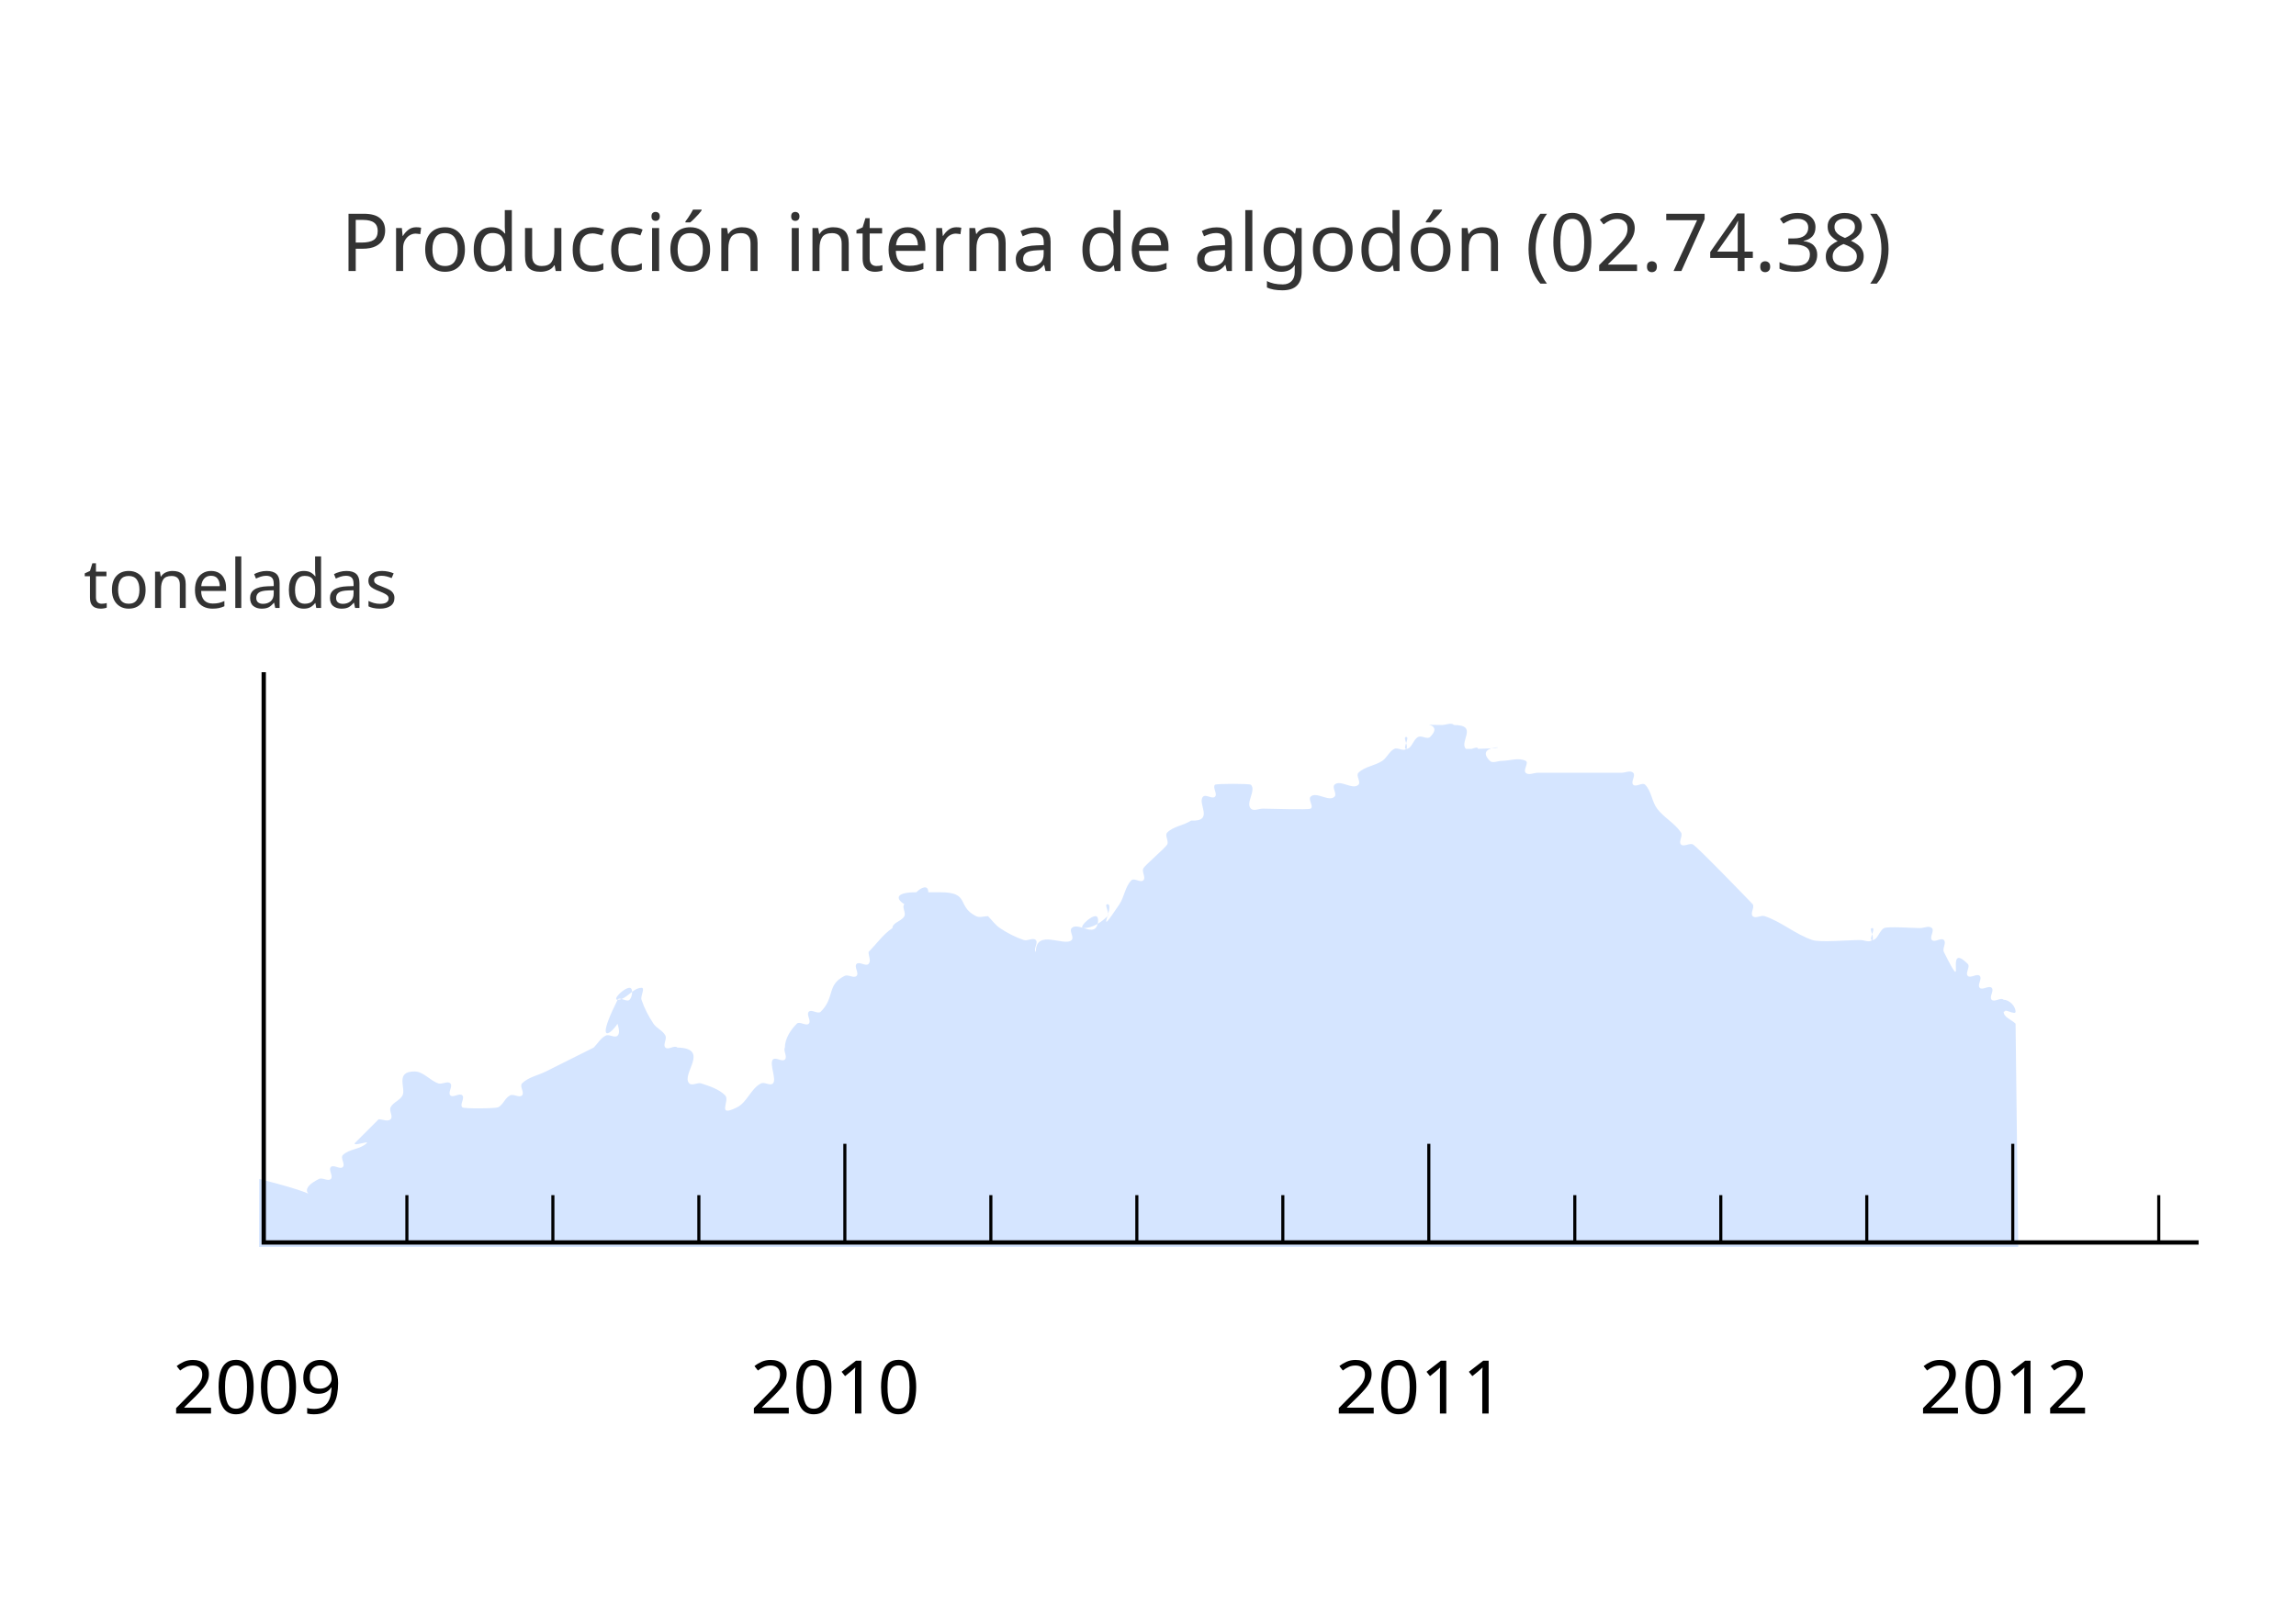
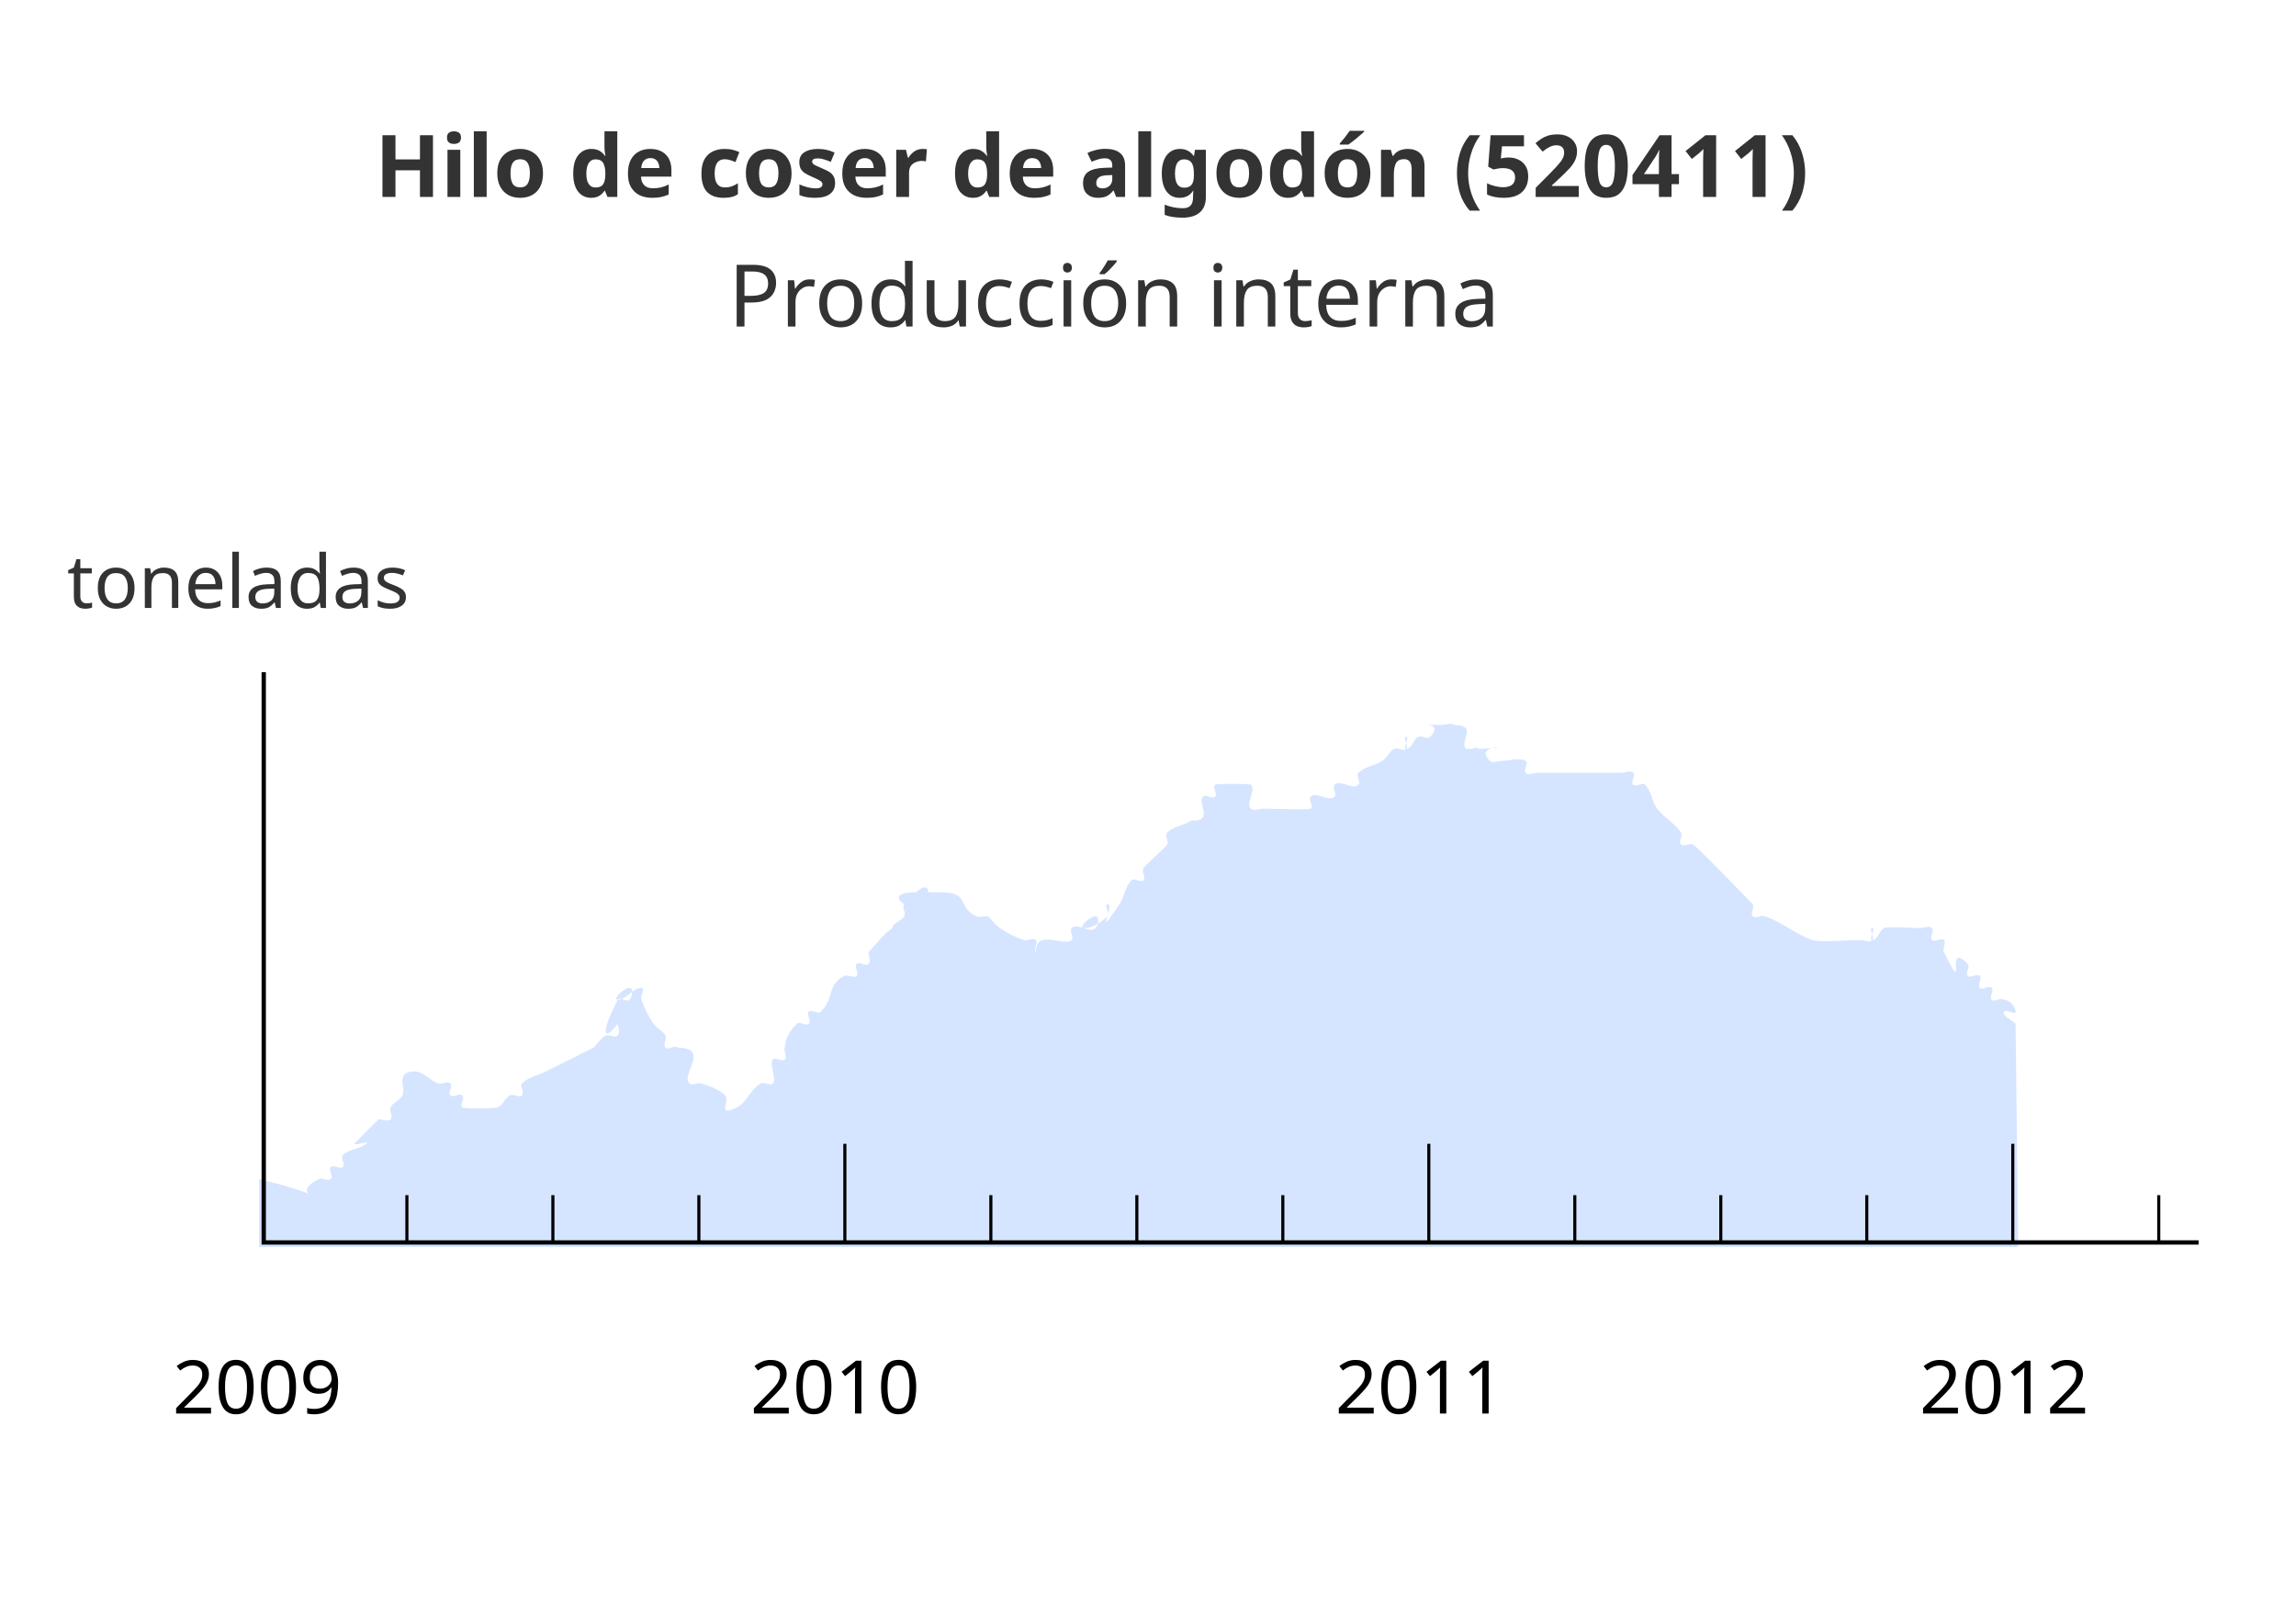
<svg xmlns="http://www.w3.org/2000/svg" width="372.047" height="262.205" id="svg2" version="1.1">
  <defs id="defs4">
    <marker orient="auto" refY="0.0" refX="0.0" id="Arrow2Lend" style="overflow:visible;">
      <path id="path4049" style="fill-rule:evenodd;stroke-width:0.625;stroke-linejoin:round;" d="M 8.719,4.034 L -2.207,0.016 L 8.719,-4.002 C 6.973,-1.63 6.983,1.616 8.719,4.034 z " transform="scale(1.1) rotate(180) translate(1,0)" />
    </marker>
    <marker orient="auto" refY="0.0" refX="0.0" id="Arrow1Mend" style="overflow:visible;">
      <path id="path4037" d="M 0.0,0.0 L 5.0,-5.0 L -12.5,0.0 L 5.0,5.0 L 0.0,0.0 z " style="fill-rule:evenodd;stroke:#000000;stroke-width:1.0pt;" transform="scale(0.4) rotate(180) translate(10,0)" />
    </marker>
    <marker orient="auto" refY="0.0" refX="0.0" id="TriangleOutL" style="overflow:visible">
      <path id="path4170" d="M 5.77,0.0 L -2.88,5.0 L -2.88,-5.0 L 5.77,0.0 z " style="fill-rule:evenodd;stroke:#000000;stroke-width:1.0pt" transform="scale(0.8)" />
    </marker>
    <marker orient="auto" refY="0.0" refX="0.0" id="Arrow1Lend" style="overflow:visible;">
      <path id="path4031" d="M 0.0,0.0 L 5.0,-5.0 L -12.5,0.0 L 5.0,5.0 L 0.0,0.0 z " style="fill-rule:evenodd;stroke:#000000;stroke-width:1.0pt;" transform="scale(0.8) rotate(180) translate(12.5,0)" />
    </marker>
    <marker orient="auto" refY="0.0" refX="0.0" id="Arrow1Send" style="overflow:visible;">
      <path id="path4043" d="M 0.0,0.0 L 5.0,-5.0 L -12.5,0.0 L 5.0,5.0 L 0.0,0.0 z " style="fill-rule:evenodd;stroke:#000000;stroke-width:1.0pt;" transform="scale(0.2) rotate(180) translate(6,0)" />
    </marker>
  </defs>
  <g id="layer1" transform="translate(0,-790.1574)">
    <path style="fill:none;stroke:#000000;stroke-width:1px;stroke-linecap:butt;stroke-linejoin:miter;stroke-opacity:1" d="m 0,823.612 0,0" id="path4362" />
    <text xml:space="preserve" style="font-size:12px;font-style:normal;font-weight:normal;line-height:125%;letter-spacing:0px;word-spacing:0px;fill:#000000;fill-opacity:1;stroke:none;font-family:Sans" x="12.244" y="90.235" id="text4364" transform="translate(0,790.1574)">
      <tspan id="tspan4366" x="12.244" y="90.235" />
    </text>
  </g>
  <g id="layer2" />
  <path style="fill:#d5e5ff;fill-opacity:1;stroke:none" d="m 41.997,191.069 c 16.051,4.013 3.318,3.182 9.681,0 0.577,-0.289 1.48,0.456 1.936,0 0.457,-0.456 -0.457,-1.48 0,-1.936 0.457,-0.456 1.48,0.456 1.936,0 0.457,-0.456 -0.457,-1.48 0,-1.936 1.02,-1.02 2.852,-0.916 3.872,-1.936 0.457,-0.456 -2.225,0.577 -1.936,0 1.291,-1.291 2.582,-2.582 3.872,-3.872 0.645,0 1.48,0.456 1.936,0 0.457,-0.456 -0.289,-1.359 0,-1.936 0.408,-0.816 1.528,-1.12 1.936,-1.936 0.579,-1.157 -1.275,-3.873 1.936,-3.873 1.443,0 2.503,1.48 3.872,1.936 0.612,0.204 1.48,-0.456 1.936,0 0.457,0.456 -0.457,1.48 0,1.936 0.457,0.456 1.48,-0.456 1.936,0 0.457,0.456 -0.457,1.48 0,1.936 0.273,0.273 5.412,0.199 5.809,0 0.816,-0.408 1.12,-1.528 1.936,-1.936 0.577,-0.289 1.48,0.456 1.936,0 0.456,-0.456 -0.457,-1.48 0,-1.936 1.02,-1.02 2.582,-1.291 3.872,-1.936 1.291,-0.645 2.582,-1.291 3.872,-1.936 1.291,-0.645 2.582,-1.291 3.872,-1.936 0.645,-0.645 1.12,-1.528 1.936,-1.936 0.577,-0.289 1.48,0.456 1.936,0 0.913,-0.913 -1.291,-3.873 0,-3.873 2.743,0 -5.486,9.036 0,-1.936 0.289,-0.577 1.48,0.456 1.936,0 0.457,-0.456 0.645,-1.936 0,-1.936 -0.913,0 -2.849,1.936 -1.936,1.936 1.443,0 2.429,-1.936 3.873,-1.936 0.645,0 -0.204,1.324 0,1.936 0.456,1.369 1.136,2.672 1.936,3.872 0.506,0.759 1.528,1.12 1.936,1.936 0.289,0.577 -0.457,1.48 0,1.936 0.456,0.456 1.48,-0.456 1.936,0 5.452,0.12 0.493,4.366 1.936,5.809 0.457,0.456 1.324,-0.204 1.936,0 1.369,0.456 2.852,0.916 3.872,1.936 0.861,0.861 -1.506,3.657 1.936,1.936 1.633,-0.816 2.24,-3.056 3.873,-3.872 0.577,-0.289 1.48,0.456 1.936,0 0.648,-0.648 -0.648,-3.225 0,-3.872 0.456,-0.456 1.48,0.456 1.936,0 0.456,-0.456 -0.289,-1.359 0,-1.936 0.408,-0.816 1.291,-2.582 1.936,-1.936 0.645,0.645 -1.936,2.849 -1.936,1.936 0,-1.443 0.916,-2.852 1.936,-3.872 0.457,-0.456 1.48,0.456 1.936,0 0.457,-0.456 -0.457,-1.48 0,-1.936 0.457,-0.456 1.48,0.456 1.936,0 2.358,-2.358 0.907,-4.326 3.872,-5.809 0.577,-0.289 1.48,0.456 1.936,0 0.457,-0.456 -0.457,-1.48 0,-1.936 0.457,-0.456 1.48,0.456 1.936,0 0.457,-0.456 0,-1.291 0,-1.936 1.291,-1.291 2.354,-2.86 3.873,-3.872 0.537,-0.358 1.936,-0.645 1.936,0 0,0.645 -1.936,0.645 -1.936,0 0,-0.913 1.528,-1.12 1.936,-1.936 0.289,-0.577 -0.457,-1.48 0,-1.936 0.456,-0.456 1.936,-0.645 1.936,0 0,1.692 -6.422,-1.936 0,-1.936 0.645,0 0.645,1.936 0,1.936 -2.582,0 1.936,-4.518 1.936,-1.936 0,0.645 -2.582,0 -1.936,0 1.291,0 2.582,0 3.872,0 4.934,0 2.581,2.258 5.809,3.872 0.577,0.289 1.291,0 1.936,0 0.645,0.645 1.177,1.43 1.936,1.936 1.201,0.801 2.503,1.48 3.872,1.936 0.612,0.204 1.48,-0.456 1.936,0 0.456,0.456 -0.457,1.48 0,1.936 0.456,0.456 1.936,-0.645 1.936,0 0,0.645 -1.936,0.645 -1.936,0 0,-3.869 4.655,-0.783 5.809,-1.936 0.457,-0.456 -0.456,-1.48 0,-1.936 0.913,-0.913 2.96,0.913 3.872,0 0.457,-0.456 0.645,-1.936 0,-1.936 -0.913,0 -2.849,1.936 -1.936,1.936 1.443,0 2.852,-0.916 3.872,-1.936 0.457,-0.456 -0.645,-1.936 0,-1.936 1.335,0 -2.345,6.422 1.936,0 0.801,-1.201 0.916,-2.852 1.936,-3.873 0.456,-0.456 1.48,0.456 1.936,0 0.456,-0.456 -0.289,-1.359 0,-1.936 0.25,-0.501 3.622,-3.372 3.872,-3.873 0.289,-0.577 -0.457,-1.48 0,-1.936 1.02,-1.02 2.672,-1.136 3.872,-1.936 3.836,0.193 0.916,-2.852 1.936,-3.872 0.457,-0.456 1.48,0.456 1.936,0 0.457,-0.456 -0.456,-1.48 0,-1.936 0.194,-0.194 5.615,-0.194 5.809,0 0.913,0.913 -0.913,2.96 0,3.872 0.456,0.456 1.291,0 1.936,0 1.272,0 7.29,0.228 7.745,0 0.577,-0.289 -0.456,-1.48 0,-1.936 0.913,-0.913 2.96,0.913 3.872,0 0.457,-0.456 -0.456,-1.48 0,-1.936 0.913,-0.913 2.96,0.913 3.873,0 0.457,-0.456 -0.457,-1.48 0,-1.936 0.457,-0.456 1.936,-0.645 1.936,0 0,0.645 -2.393,0.456 -1.936,0 1.02,-1.02 2.672,-1.136 3.872,-1.936 0.759,-0.506 1.12,-1.528 1.936,-1.936 0.577,-0.289 1.48,0.456 1.936,0 0.457,-0.456 -0.645,-1.936 0,-1.936 0.645,0 -0.645,1.936 0,1.936 0.913,0 1.12,-1.528 1.936,-1.936 0.577,-0.289 1.48,0.456 1.936,0 2.582,-2.582 -3.227,-1.936 1.936,-1.936 0.645,0 1.48,-0.456 1.936,0 0.457,0.456 0.645,1.936 0,1.936 -0.645,0 -0.645,-1.936 0,-1.936 4.029,0 0.779,2.715 1.936,3.872 0.457,0.456 1.936,-0.645 1.936,0 0,0.645 -2.582,0 -1.936,0 10.972,0 0.645,-1.291 3.873,1.936 0.456,0.456 1.291,0 1.936,0 1.291,0 2.718,-0.577 3.872,0 0.577,0.289 -0.457,1.48 0,1.936 0.457,0.456 1.291,0 1.936,0 3.872,0 7.745,0 11.617,0 0.645,0 1.291,0 1.936,0 0.645,0 1.48,-0.456 1.936,0 0.456,0.456 -0.457,1.48 0,1.936 0.456,0.456 1.48,-0.456 1.936,0 1.02,1.02 1.07,2.718 1.936,3.872 1.095,1.46 2.86,2.354 3.872,3.872 0.358,0.537 -0.456,1.48 0,1.936 0.457,0.456 1.359,-0.289 1.936,0 0.693,0.346 9.661,9.651 9.681,9.681 0.358,0.537 -0.457,1.48 0,1.936 0.456,0.456 1.324,-0.204 1.936,0 2.738,0.913 5.007,2.96 7.745,3.872 1.242,0.414 5.757,0 7.745,0 0.645,0 1.48,0.456 1.936,0 0.457,-0.456 -0.645,-1.936 0,-1.936 0.645,0 -0.645,1.936 0,1.936 0.913,0 1.12,-1.528 1.936,-1.936 0.589,-0.295 4.937,0 5.809,0 0.645,0 1.48,-0.456 1.936,0 0.457,0.456 -0.456,1.48 0,1.936 0.457,0.456 1.48,-0.456 1.936,0 0.457,0.456 -0.289,1.359 0,1.936 4.029,8.058 -0.134,-2.07 3.873,1.936 0.456,0.456 -0.457,1.48 0,1.936 0.456,0.456 1.48,-0.456 1.936,0 0.456,0.456 -0.457,1.48 0,1.936 0.456,0.456 1.48,-0.456 1.936,0 0.457,0.456 -0.457,1.48 0,1.936 0.457,0.456 1.48,-0.456 1.936,0 0.457,0.456 0.645,1.936 0,1.936 -0.645,0 -0.645,-1.936 0,-1.936 0.913,0 1.936,1.023 1.936,1.936 0,0.645 -1.936,-0.645 -1.936,0 0,0.913 1.291,1.291 1.936,1.936 l 0.431,36.197 -285.059,0 z" id="path5663" />
  <path style="fill:none;stroke:#000000;stroke-width:0.7;stroke-linecap:butt;stroke-linejoin:miter;stroke-miterlimit:4;stroke-opacity:1;stroke-dasharray:none" d="m 356.266,201.357 -313.531,0 0,-92.416" id="path5673-5-3" />
  <path style="fill:none;stroke:#000000;stroke-width:0.5;stroke-linecap:butt;stroke-linejoin:miter;stroke-miterlimit:4;stroke-opacity:1;stroke-dasharray:none" d="m 65.934,193.69 0,7.767" id="path5771" />
  <path style="fill:none;stroke:#000000;stroke-width:0.5;stroke-linecap:butt;stroke-linejoin:miter;stroke-miterlimit:4;stroke-opacity:1;stroke-dasharray:none" d="m 89.59,193.69 0,7.767" id="path5771-6" />
  <path style="fill:none;stroke:#000000;stroke-width:0.5;stroke-linecap:butt;stroke-linejoin:miter;stroke-miterlimit:4;stroke-opacity:1;stroke-dasharray:none" d="m 113.246,193.69 0,7.767" id="path5771-4" />
  <path style="fill:none;stroke:#000000;stroke-width:0.5;stroke-linecap:butt;stroke-linejoin:miter;stroke-miterlimit:4;stroke-opacity:1;stroke-dasharray:none" d="m 136.902,185.369 0,16.088" id="path5771-2" />
  <path style="fill:none;stroke:#000000;stroke-width:0.5;stroke-linecap:butt;stroke-linejoin:miter;stroke-miterlimit:4;stroke-opacity:1;stroke-dasharray:none" d="m 160.559,193.69 0,7.767" id="path5771-25" />
  <path style="fill:none;stroke:#000000;stroke-width:0.5;stroke-linecap:butt;stroke-linejoin:miter;stroke-miterlimit:4;stroke-opacity:1;stroke-dasharray:none" d="m 184.215,193.69 0,7.767" id="path5771-1" />
  <path style="fill:none;stroke:#000000;stroke-width:0.5;stroke-linecap:butt;stroke-linejoin:miter;stroke-miterlimit:4;stroke-opacity:1;stroke-dasharray:none" d="m 207.871,193.69 0,7.767" id="path5771-0" />
  <path style="fill:none;stroke:#000000;stroke-width:0.5;stroke-linecap:butt;stroke-linejoin:miter;stroke-miterlimit:4;stroke-opacity:1;stroke-dasharray:none" d="m 231.527,185.369 0,16.088" id="path5771-9" />
  <path style="fill:none;stroke:#000000;stroke-width:0.5;stroke-linecap:butt;stroke-linejoin:miter;stroke-miterlimit:4;stroke-opacity:1;stroke-dasharray:none" d="m 255.183,193.69 0,7.767" id="path5771-5" />
  <path style="fill:none;stroke:#000000;stroke-width:0.5;stroke-linecap:butt;stroke-linejoin:miter;stroke-miterlimit:4;stroke-opacity:1;stroke-dasharray:none" d="m 278.839,193.69 0,7.767" id="path5771-47" />
  <path style="fill:none;stroke:#000000;stroke-width:0.5;stroke-linecap:butt;stroke-linejoin:miter;stroke-miterlimit:4;stroke-opacity:1;stroke-dasharray:none" d="m 302.496,193.69 0,7.767" id="path5771-10" />
  <path style="fill:none;stroke:#000000;stroke-width:0.5;stroke-linecap:butt;stroke-linejoin:miter;stroke-miterlimit:4;stroke-opacity:1;stroke-dasharray:none" d="m 326.152,185.369 0,16.088" id="path5771-10-1" />
  <path style="fill:none;stroke:#000000;stroke-width:0.5;stroke-linecap:butt;stroke-linejoin:miter;stroke-miterlimit:4;stroke-opacity:1;stroke-dasharray:none" d="m 349.808,193.69 0,7.767" id="path5771-10-0" />
  <text xml:space="preserve" style="font-size:12px;font-style:normal;font-weight:normal;line-height:125%;letter-spacing:0px;word-spacing:0px;fill:#000000;fill-opacity:1;stroke:none;font-family:Sans" x="121.583" y="229.081" id="text5893">
    <tspan id="tspan5895" x="121.583" y="229.081">2010</tspan>
  </text>
  <text xml:space="preserve" style="font-size:12px;font-style:normal;font-weight:normal;line-height:125%;letter-spacing:0px;word-spacing:0px;fill:#000000;fill-opacity:1;stroke:none;font-family:Sans" x="216.363" y="229.081" id="text5893-7">
    <tspan id="tspan5895-4" x="216.363" y="229.081">2011</tspan>
  </text>
  <text xml:space="preserve" style="font-size:12px;font-style:normal;font-weight:normal;line-height:125%;letter-spacing:0px;word-spacing:0px;fill:#000000;fill-opacity:1;stroke:none;font-family:Sans" x="311.035" y="229.081" id="text5893-7-8">
    <tspan id="tspan5895-4-2" x="311.035" y="229.081">2012</tspan>
  </text>
  <text xml:space="preserve" style="font-size:12px;font-style:normal;font-weight:normal;line-height:125%;letter-spacing:0px;word-spacing:0px;fill:#000000;fill-opacity:1;stroke:none;font-family:Sans" x="27.961" y="229.081" id="text5893-6">
    <tspan x="27.961" y="229.081" id="tspan5960">2009</tspan>
  </text>
-   <text xml:space="preserve" style="font-size:13px;font-style:normal;font-variant:normal;font-weight:normal;font-stretch:normal;text-align:center;line-height:125%;letter-spacing:0px;word-spacing:0px;writing-mode:lr-tb;text-anchor:middle;fill:#333333;fill-opacity:1;stroke:none;font-family:Sans;-inkscape-font-specification:Sans" x="185.947" y="43.92" id="text4626">
-     <tspan x="185.947" y="43.92" id="tspan3396">Producción interna de algodón (02.74.38)</tspan>
+   <text xml:space="preserve" style="font-size:14px;font-style:normal;font-variant:normal;font-weight:normal;font-stretch:normal;text-align:center;line-height:150%;letter-spacing:0px;word-spacing:0px;writing-mode:lr-tb;text-anchor:middle;fill:#333333;fill-opacity:1;stroke:none;font-family:Sans;-inkscape-font-specification:Sans" x="185.983" y="31.92" id="text4626">
+     <tspan x="185.983" y="31.92" id="tspan3396" style="font-size:14px;font-style:normal;font-variant:normal;font-weight:bold;font-stretch:normal;text-align:center;line-height:150%;writing-mode:lr-tb;text-anchor:middle;font-family:Sans;-inkscape-font-specification:Sans Bold">Hilo de coser de algodón (520411)</tspan>
+     <tspan x="185.983" y="52.92" id="tspan8408">Producción interna</tspan>
  </text>
-   <text xml:space="preserve" style="font-size:11px;font-style:normal;font-variant:normal;font-weight:normal;font-stretch:normal;text-align:center;line-height:125%;letter-spacing:0px;word-spacing:0px;writing-mode:lr-tb;text-anchor:middle;fill:#333333;fill-opacity:1;stroke:none;font-family:Sans;-inkscape-font-specification:Sans" x="43.272" y="98.532" id="text4626-4">
+   <text xml:space="preserve" style="font-size:12px;font-style:normal;font-variant:normal;font-weight:normal;font-stretch:normal;text-align:center;line-height:125%;letter-spacing:0px;word-spacing:0px;writing-mode:lr-tb;text-anchor:middle;fill:#333333;fill-opacity:1;stroke:none;font-family:Sans;-inkscape-font-specification:Sans" x="43.272" y="98.532" id="text4626-4">
    <tspan x="43.272" y="98.532" id="tspan4891">toneladas</tspan>
  </text>
</svg>
